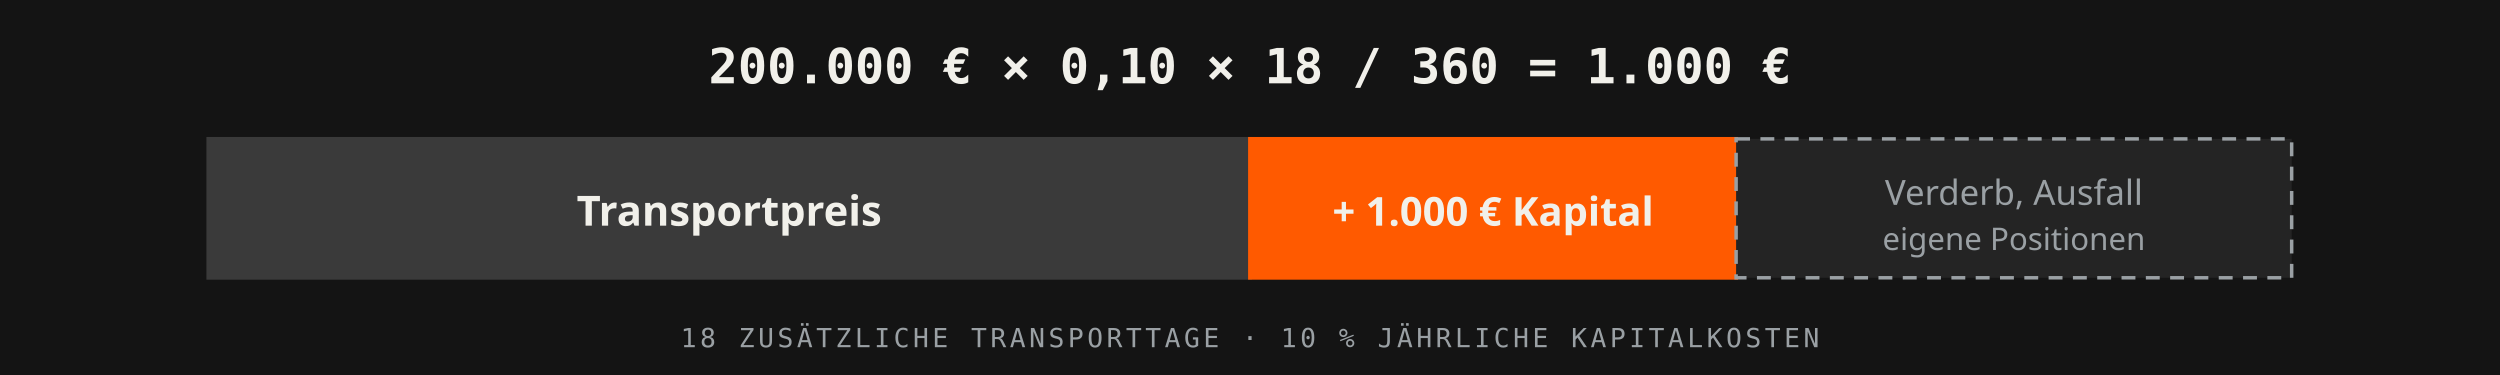
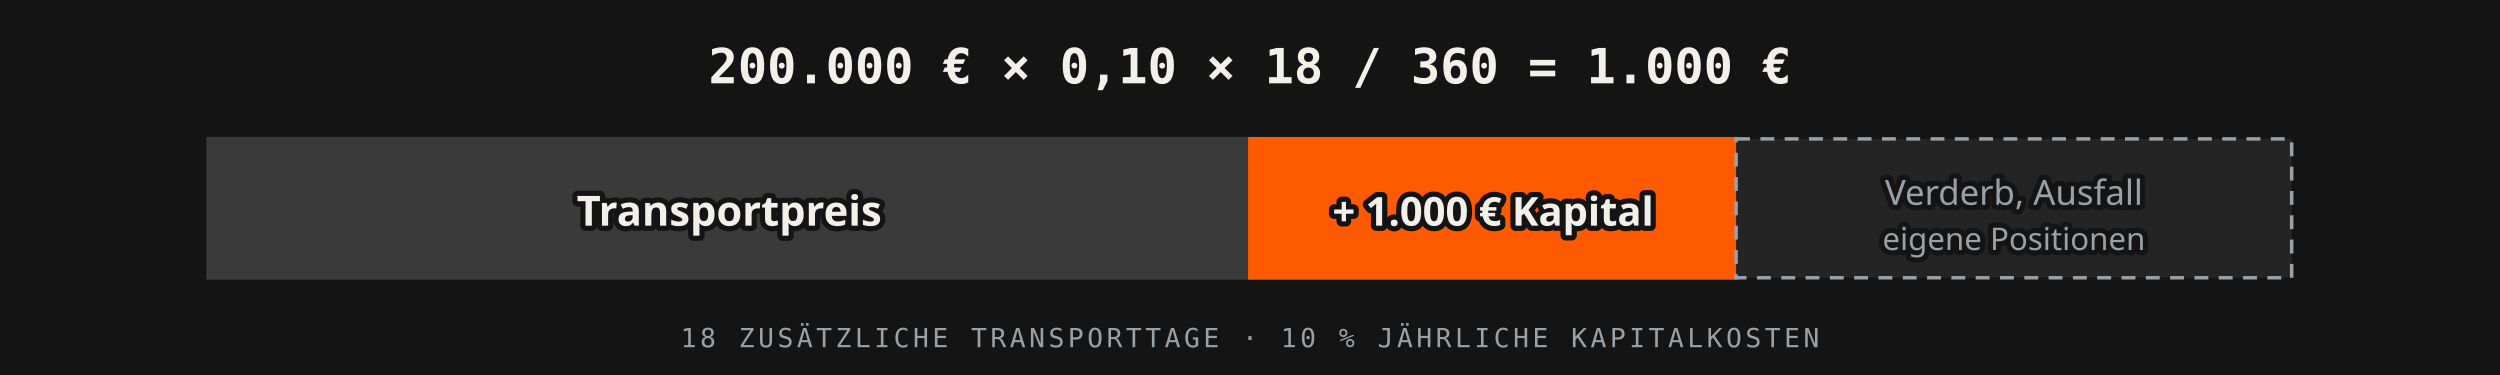
<svg xmlns="http://www.w3.org/2000/svg" viewBox="0 0 720 108" width="100%" font-family="IT, Inter Tight, sans-serif">
  <rect x="0" y="0" width="100%" height="100%" fill="#141414" />
  <defs>
    <marker id="ar" viewBox="0 0 10 10" refX="9" refY="5" markerWidth="6.5" markerHeight="6.5" orient="auto-start-reverse">
      <path d="M0,0 L10,5 L0,10 z" fill="#5E6367" />
    </marker>
    <marker id="arn" viewBox="0 0 10 10" refX="9" refY="5" markerWidth="6.5" markerHeight="6.5" orient="auto-start-reverse">
      <path d="M0,0 L10,5 L0,10 z" fill="#5E6367" />
    </marker>
    <marker id="aro" viewBox="0 0 10 10" refX="9" refY="5" markerWidth="6.5" markerHeight="6.5" orient="auto-start-reverse">
      <path d="M0,0 L10,5 L0,10 z" fill="#FF5A00" />
    </marker>
  </defs>
-   <text x="360" y="24" font-size="14" fill="#F1F0EA" text-anchor="middle" font-weight="600" font-family="JB, JetBrains Mono, monospace" letter-spacing="0">200.000 € × 0,10 × 18 / 360 = 1.000 €</text>
  <rect x="60" y="40" width="300" height="40" rx="0" fill="#3A3A3A" stroke="#3A3A3A" stroke-width="1.1" />
-   <text x="210" y="65" font-size="12" fill="#F1F0EA" text-anchor="middle" font-weight="600">Transportpreis</text>
  <rect x="360" y="40" width="140" height="40" rx="0" fill="#FF5A00" stroke="#FF5A00" stroke-width="1.1" />
-   <text x="430" y="65" font-size="11.5" fill="#F1F0EA" text-anchor="middle" font-weight="600">+ 1.000 € Kapital</text>
  <rect x="500" y="40" width="160" height="40" rx="0" fill="#242424" stroke="#9AA0A4" stroke-width="1" stroke-dasharray="4 3" />
-   <text x="580" y="59" font-size="10" fill="#9AA0A4" text-anchor="middle" font-weight="400">Verderb, Ausfall</text>
-   <text x="580" y="72" font-size="9" fill="#9AA0A4" text-anchor="middle" font-weight="400">eigene Positionen</text>
-   <text x="360" y="100" font-size="7.6" fill="#9AA0A4" text-anchor="middle" font-weight="500" font-family="JB, JetBrains Mono, monospace" letter-spacing="1">18 ZUSÄTZLICHE TRANSPORTTAGE · 10 % JÄHRLICHE KAPITALKOSTEN</text>
+   <text stroke="#141414" stroke-width="3" stroke-linejoin="round" paint-order="stroke" x="360" y="24" font-size="14" fill="#F1F0EA" text-anchor="middle" font-weight="600" font-family="JB, JetBrains Mono, monospace" letter-spacing="0">200.000 € × 0,10 × 18 / 360 = 1.000 €</text>
+   <text stroke="#141414" stroke-width="3" stroke-linejoin="round" paint-order="stroke" x="210" y="65" font-size="12" fill="#F1F0EA" text-anchor="middle" font-weight="600">Transportpreis</text>
+   <text stroke="#141414" stroke-width="3" stroke-linejoin="round" paint-order="stroke" x="430" y="65" font-size="11.5" fill="#F1F0EA" text-anchor="middle" font-weight="600">+ 1.000 € Kapital</text>
+   <text stroke="#141414" stroke-width="3" stroke-linejoin="round" paint-order="stroke" x="580" y="59" font-size="10" fill="#9AA0A4" text-anchor="middle" font-weight="400">Verderb, Ausfall</text>
+   <text stroke="#141414" stroke-width="3" stroke-linejoin="round" paint-order="stroke" x="580" y="72" font-size="9" fill="#9AA0A4" text-anchor="middle" font-weight="400">eigene Positionen</text>
+   <text stroke="#141414" stroke-width="3" stroke-linejoin="round" paint-order="stroke" x="360" y="100" font-size="7.6" fill="#9AA0A4" text-anchor="middle" font-weight="500" font-family="JB, JetBrains Mono, monospace" letter-spacing="1">18 ZUSÄTZLICHE TRANSPORTTAGE · 10 % JÄHRLICHE KAPITALKOSTEN</text>
</svg>
